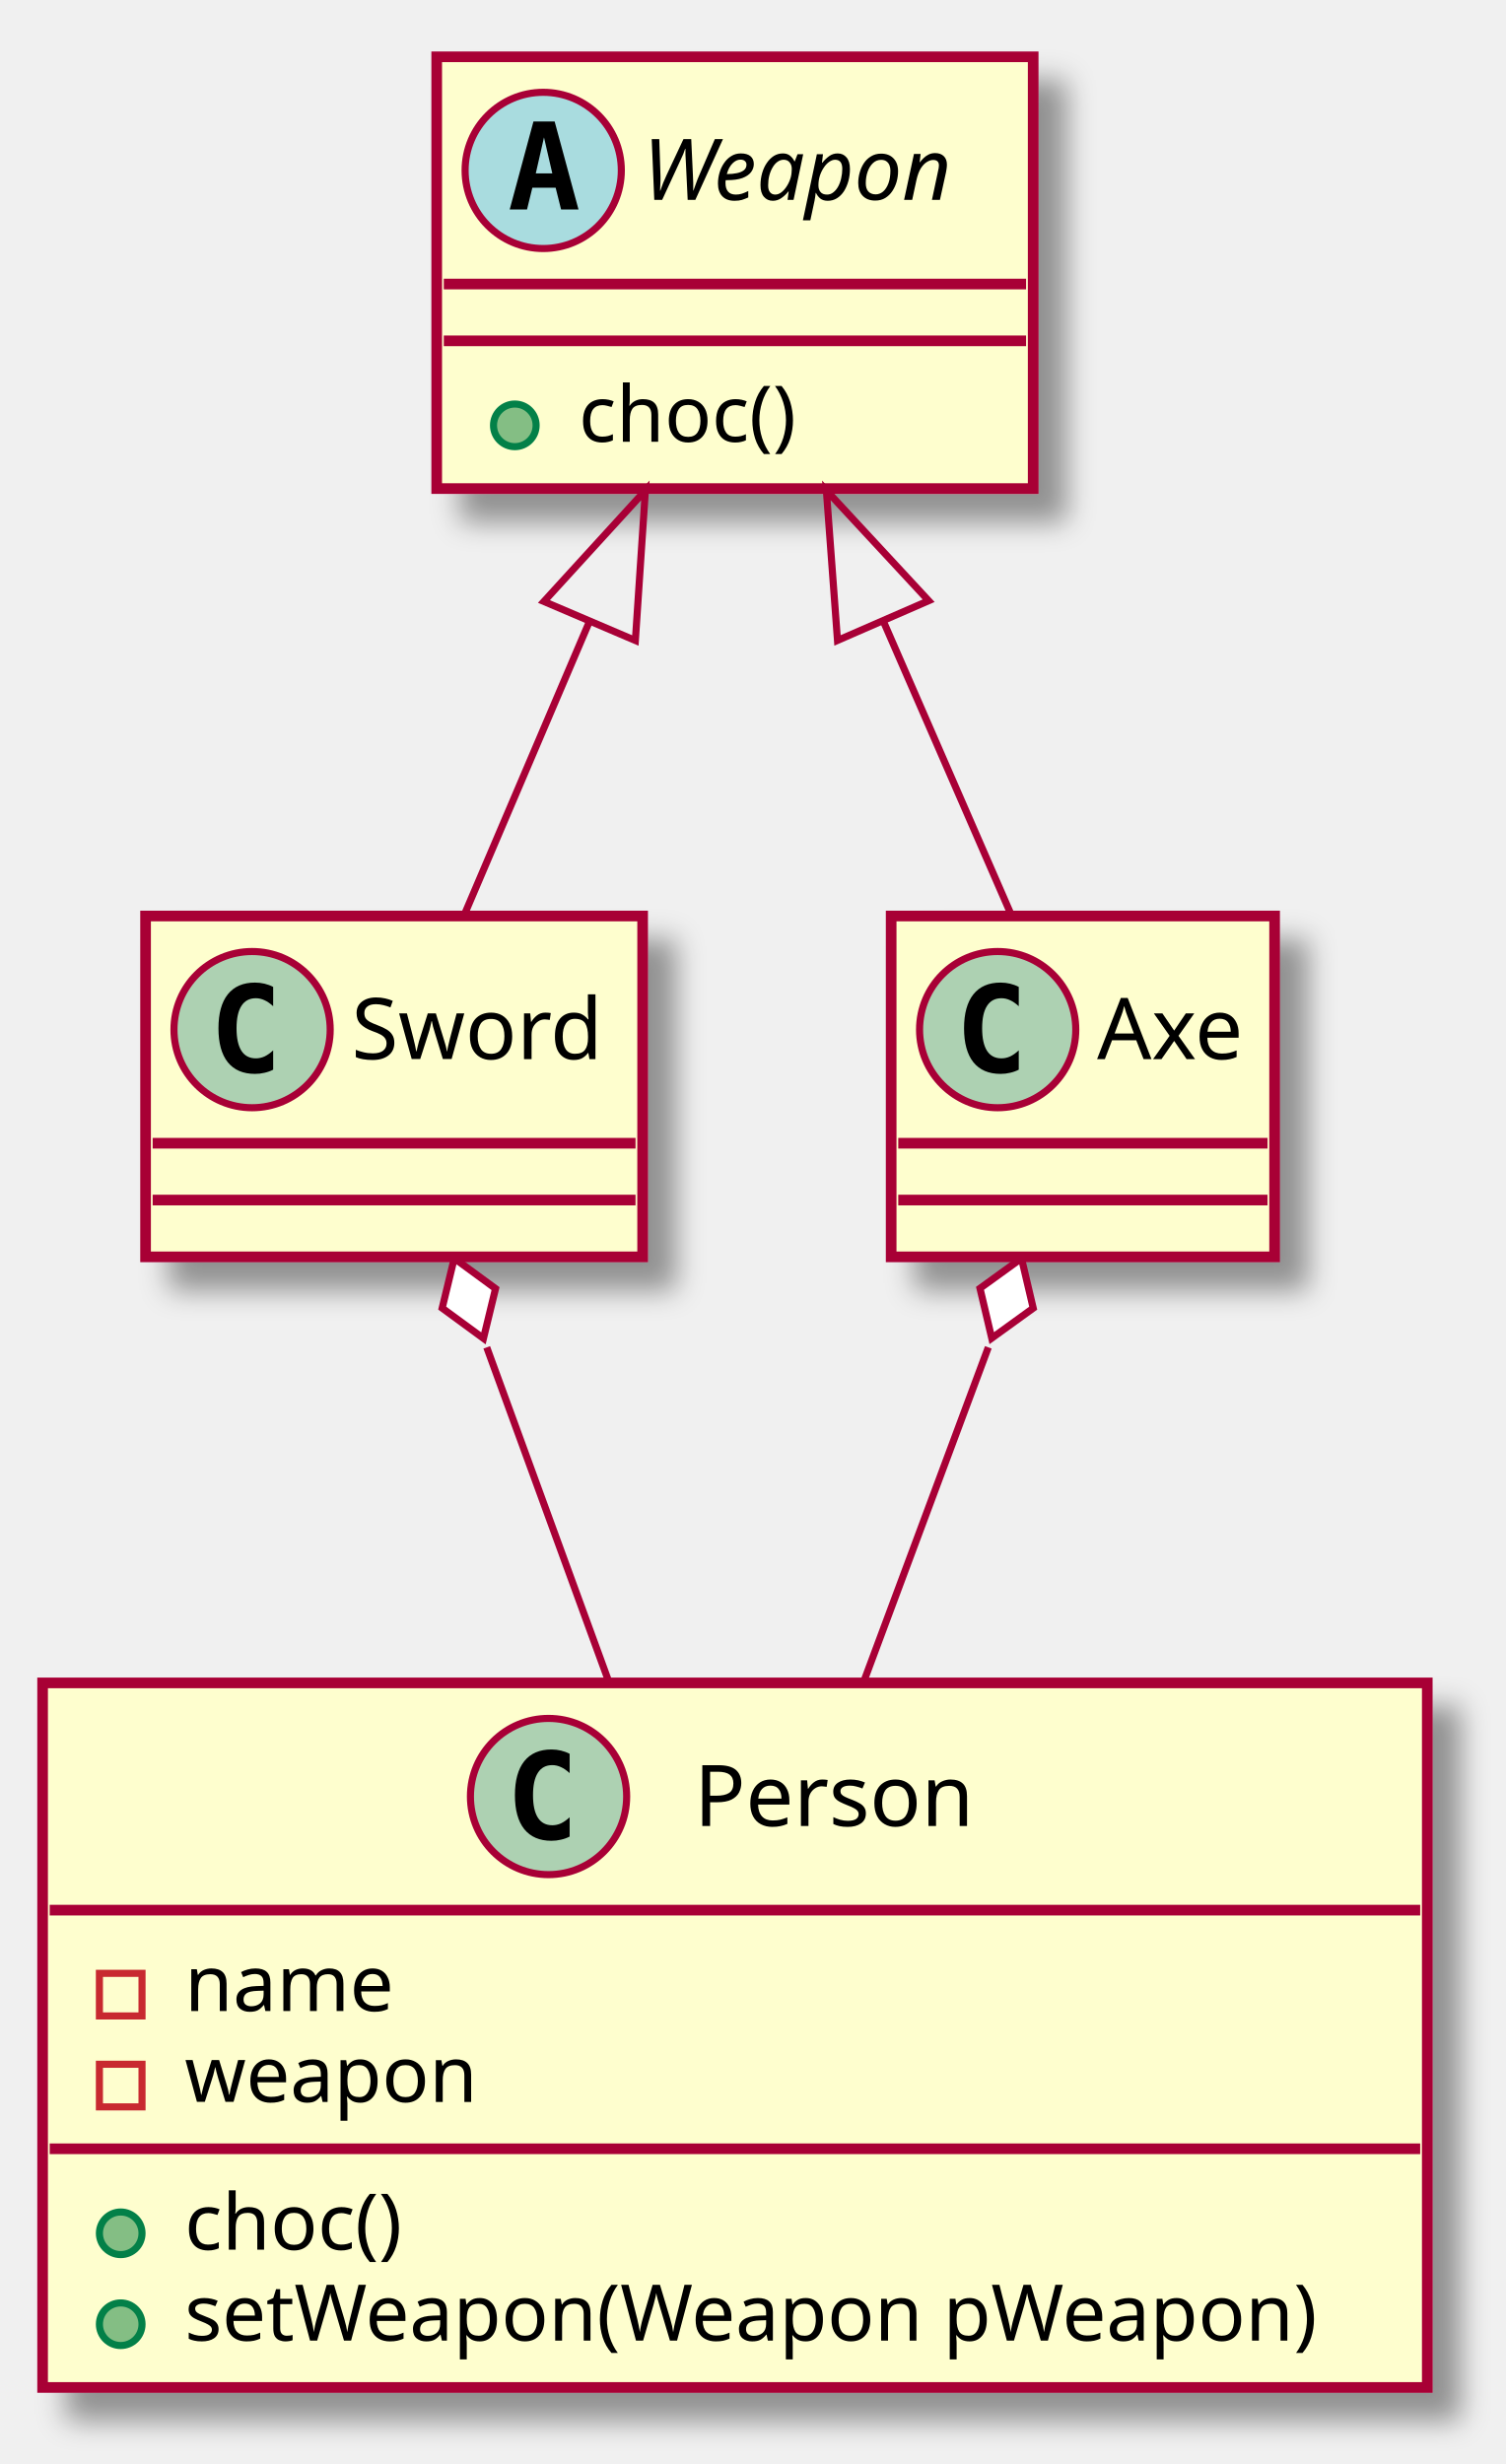
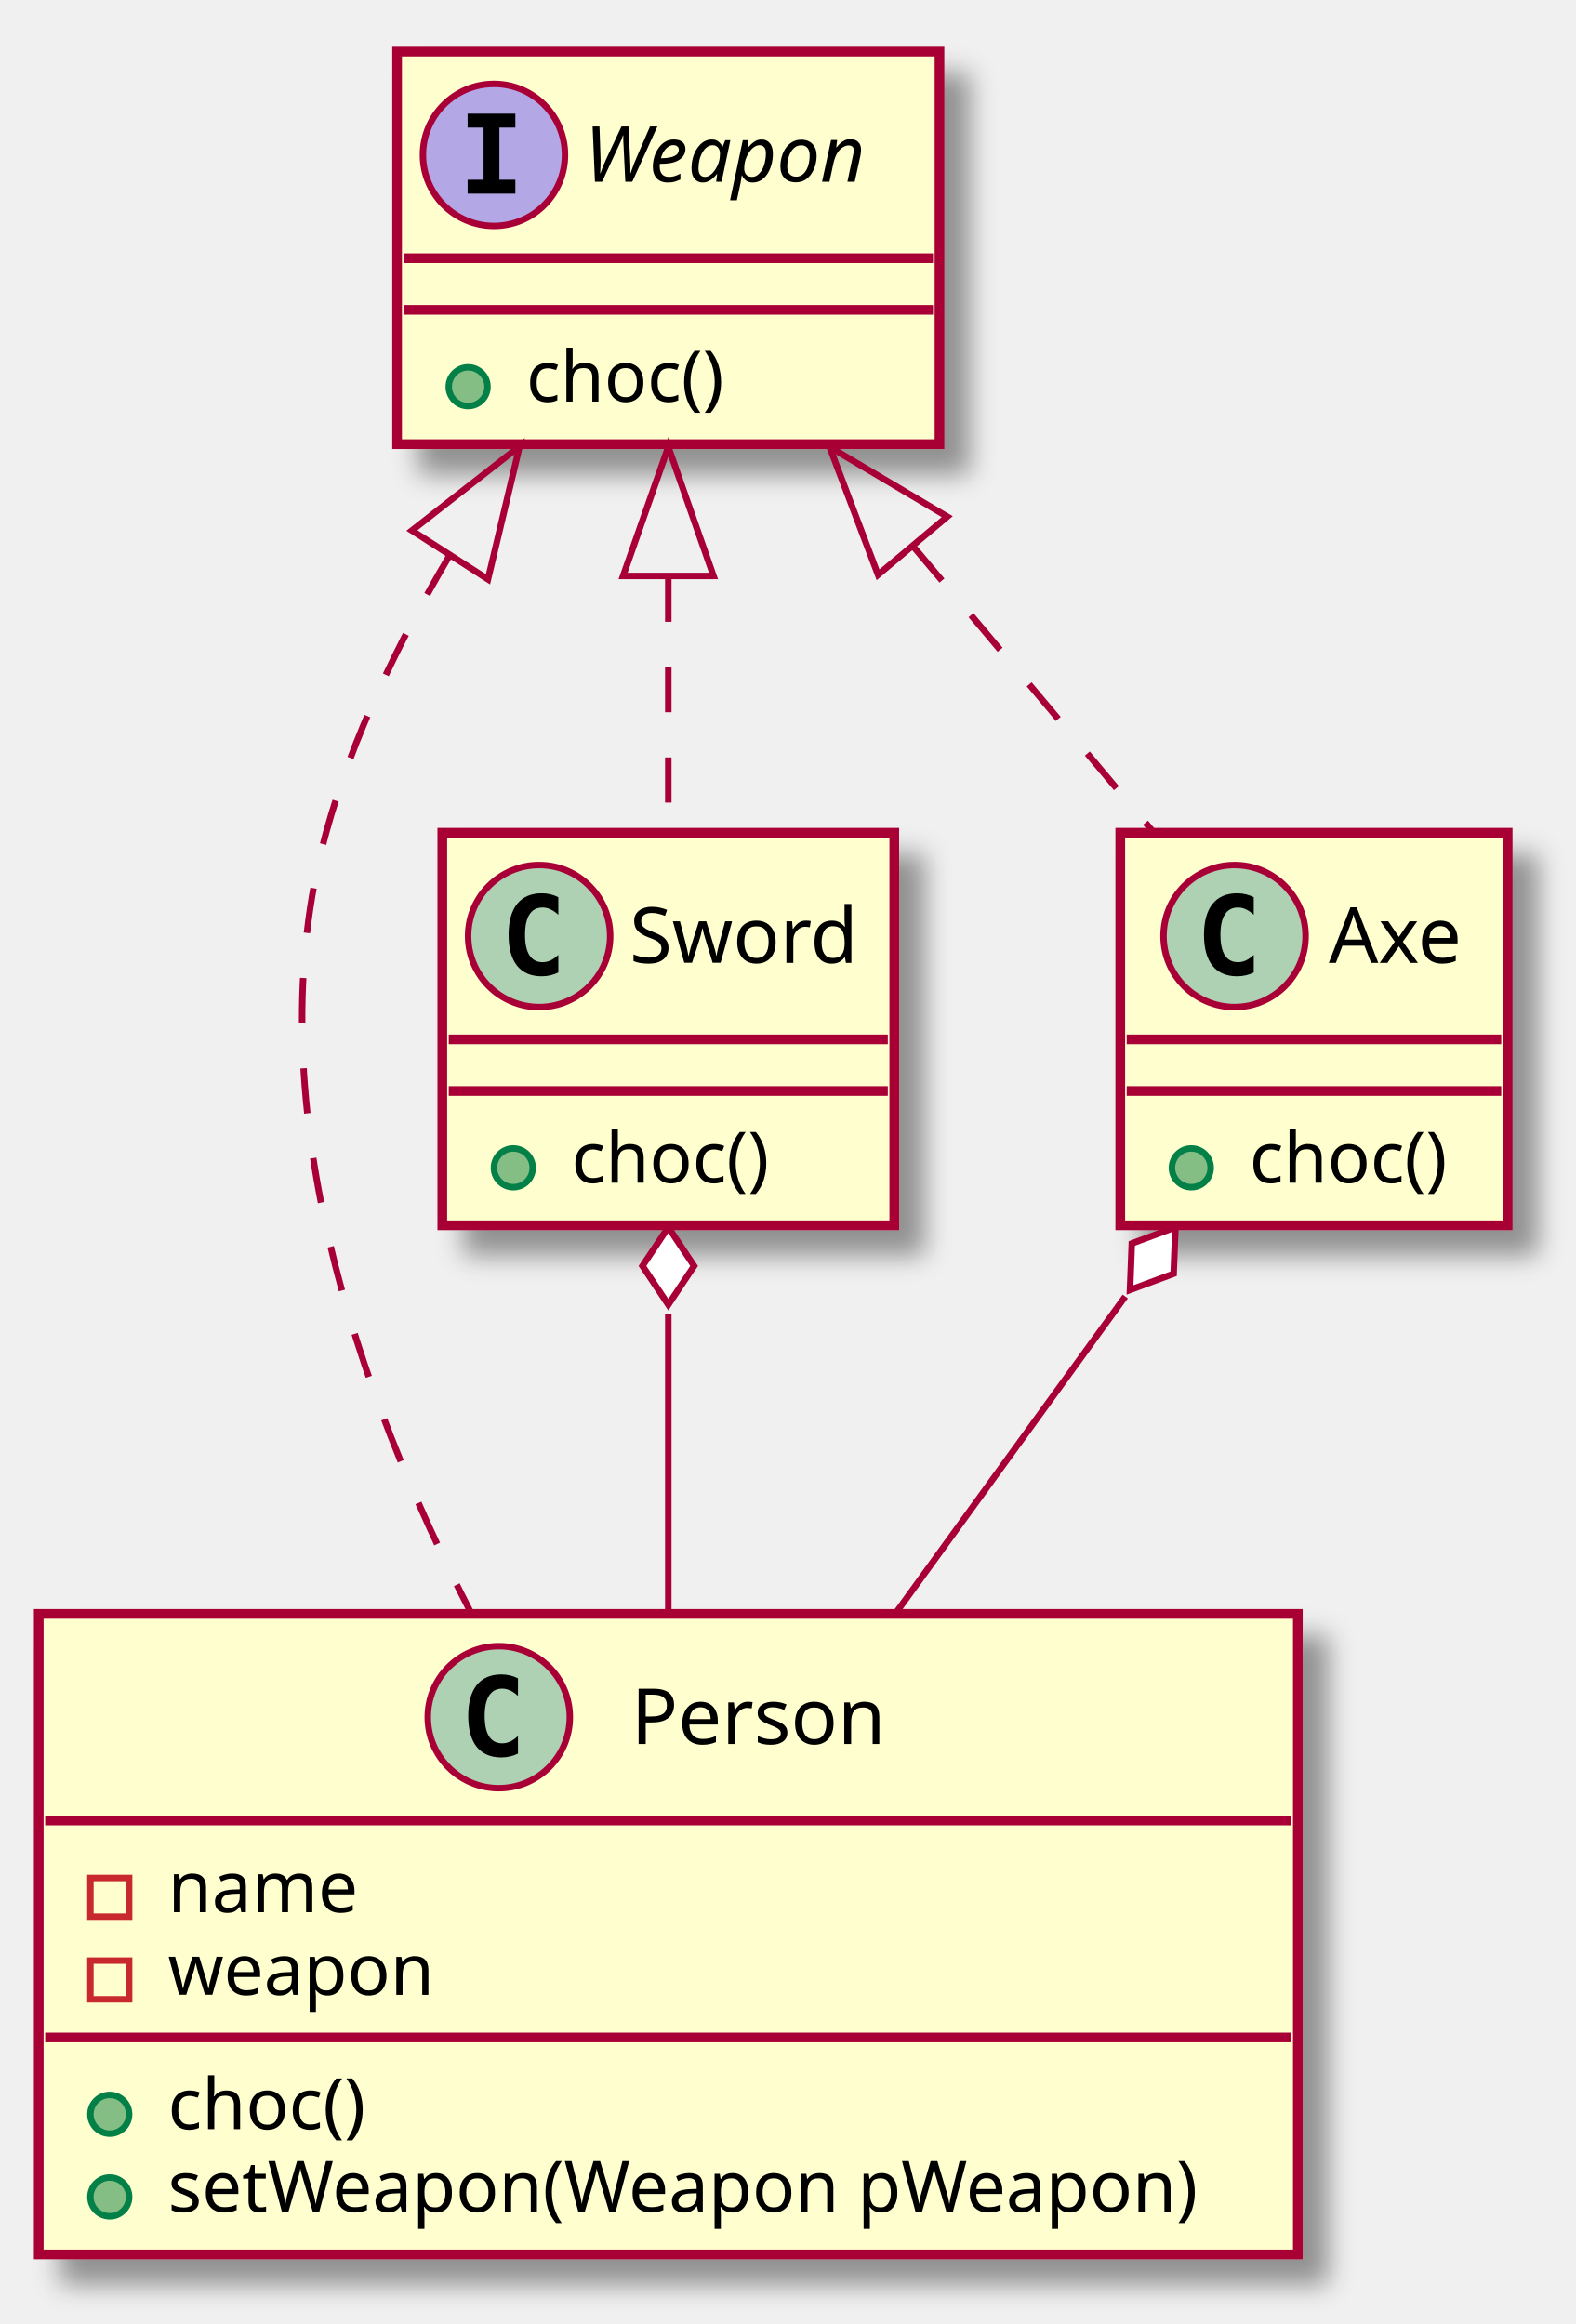
- <svg xmlns="http://www.w3.org/2000/svg" contentScriptType="application/ecmascript" contentStyleType="text/css" height="347px" preserveAspectRatio="none" style="width:212px;height:347px;" version="1.1" viewBox="0 0 212 347" width="212px" zoomAndPan="magnify">
+ <svg xmlns="http://www.w3.org/2000/svg" contentScriptType="application/ecmascript" contentStyleType="text/css" height="360px" preserveAspectRatio="none" style="width:244px;height:360px;" version="1.1" viewBox="0 0 244 360" width="244px" zoomAndPan="magnify">
  <defs>
-     <filter height="300%" id="fl38oeq5av06j" width="300%" x="-1" y="-1">
+     <filter height="300%" id="fux9mgkh9p2y2" width="300%" x="-1" y="-1">
      <feGaussianBlur result="blurOut" stdDeviation="2.0" />
      <feColorMatrix in="blurOut" result="blurOut2" type="matrix" values="0 0 0 0 0 0 0 0 0 0 0 0 0 0 0 0 0 0 .4 0" />
      <feOffset dx="4.0" dy="4.0" in="blurOut2" result="blurOut3" />
      <feBlend in="SourceGraphic" in2="blurOut3" mode="normal" />
    </filter>
  </defs>
  <g>
-     <rect fill="#FEFECE" filter="url(#fl38oeq5av06j)" height="60.805" id="Weapon" style="stroke: #A80036; stroke-width: 1.5;" width="84" x="61.5" y="8" />
-     <ellipse cx="76.5" cy="24" fill="#A9DCDF" rx="11" ry="11" style="stroke: #A80036; stroke-width: 1.0;" />
-     <path d="M76.609,19.344 L75.453,24.422 L77.781,24.422 L76.609,19.344 Z M75.125,17.109 L78.109,17.109 L81.469,29.5 L79.016,29.5 L78.25,26.438 L74.969,26.438 L74.219,29.5 L71.781,29.5 L75.125,17.109 Z " />
+     <rect fill="#FEFECE" filter="url(#fux9mgkh9p2y2)" height="60.805" id="Weapon" style="stroke: #A80036; stroke-width: 1.5;" width="84" x="61.5" y="8" />
+     <ellipse cx="76.5" cy="24" fill="#B4A7E5" rx="11" ry="11" style="stroke: #A80036; stroke-width: 1.0;" />
+     <path d="M72.422,19.766 L72.422,17.609 L79.812,17.609 L79.812,19.766 L77.344,19.766 L77.344,27.844 L79.812,27.844 L79.812,30 L72.422,30 L72.422,27.844 L74.891,27.844 L74.891,19.766 L72.422,19.766 Z " />
    <text fill="#000000" font-family="sans-serif" font-size="12" font-style="italic" lengthAdjust="spacingAndGlyphs" textLength="52" x="90.5" y="28.154">Weapon</text>
    <line style="stroke: #A80036; stroke-width: 1.5;" x1="62.5" x2="144.5" y1="40" y2="40" />
    <line style="stroke: #A80036; stroke-width: 1.5;" x1="62.5" x2="144.5" y1="48" y2="48" />
    <ellipse cx="72.5" cy="59.902" fill="#84BE84" rx="3" ry="3" style="stroke: #038048; stroke-width: 1.0;" />
    <text fill="#000000" font-family="sans-serif" font-size="11" lengthAdjust="spacingAndGlyphs" textLength="34" x="81.5" y="62.21">choc()</text>
-     <rect fill="#FEFECE" filter="url(#fl38oeq5av06j)" height="99.219" id="Person" style="stroke: #A80036; stroke-width: 1.5;" width="195" x="6" y="237" />
-     <ellipse cx="77.25" cy="253" fill="#ADD1B2" rx="11" ry="11" style="stroke: #A80036; stroke-width: 1.0;" />
-     <path d="M80.219,258.641 Q79.641,258.938 79,259.078 Q78.359,259.234 77.656,259.234 Q75.156,259.234 73.828,257.594 Q72.516,255.938 72.516,252.812 Q72.516,249.688 73.828,248.031 Q75.156,246.375 77.656,246.375 Q78.359,246.375 79,246.531 Q79.656,246.688 80.219,246.984 L80.219,249.703 Q79.594,249.125 79,248.859 Q78.406,248.578 77.781,248.578 Q76.438,248.578 75.75,249.656 Q75.062,250.719 75.062,252.812 Q75.062,254.906 75.75,255.984 Q76.438,257.047 77.781,257.047 Q78.406,257.047 79,256.781 Q79.594,256.5 80.219,255.922 L80.219,258.641 Z " />
-     <text fill="#000000" font-family="sans-serif" font-size="12" lengthAdjust="spacingAndGlyphs" textLength="44" x="97.75" y="257.154">Person</text>
-     <line style="stroke: #A80036; stroke-width: 1.5;" x1="7" x2="200" y1="269" y2="269" />
-     <rect fill="none" height="6" style="stroke: #C82930; stroke-width: 1.0;" width="6" x="14" y="277.902" />
-     <text fill="#000000" font-family="sans-serif" font-size="11" lengthAdjust="spacingAndGlyphs" textLength="32" x="26" y="283.21">name</text>
-     <rect fill="none" height="6" style="stroke: #C82930; stroke-width: 1.0;" width="6" x="14" y="290.707" />
-     <text fill="#000000" font-family="sans-serif" font-size="11" lengthAdjust="spacingAndGlyphs" textLength="44" x="26" y="296.015">weapon</text>
-     <line style="stroke: #A80036; stroke-width: 1.5;" x1="7" x2="200" y1="302.609" y2="302.609" />
-     <ellipse cx="17" cy="314.512" fill="#84BE84" rx="3" ry="3" style="stroke: #038048; stroke-width: 1.0;" />
-     <text fill="#000000" font-family="sans-serif" font-size="11" lengthAdjust="spacingAndGlyphs" textLength="34" x="26" y="316.82">choc()</text>
-     <ellipse cx="17" cy="327.316" fill="#84BE84" rx="3" ry="3" style="stroke: #038048; stroke-width: 1.0;" />
-     <text fill="#000000" font-family="sans-serif" font-size="11" lengthAdjust="spacingAndGlyphs" textLength="169" x="26" y="329.625">setWeapon(Weapon pWeapon)</text>
-     <rect fill="#FEFECE" filter="url(#fl38oeq5av06j)" height="48" id="Sword" style="stroke: #A80036; stroke-width: 1.5;" width="70" x="20.5" y="129" />
-     <ellipse cx="35.5" cy="145" fill="#ADD1B2" rx="11" ry="11" style="stroke: #A80036; stroke-width: 1.0;" />
-     <path d="M38.469,150.641 Q37.891,150.938 37.25,151.078 Q36.609,151.234 35.906,151.234 Q33.406,151.234 32.078,149.594 Q30.766,147.938 30.766,144.812 Q30.766,141.688 32.078,140.031 Q33.406,138.375 35.906,138.375 Q36.609,138.375 37.25,138.531 Q37.906,138.688 38.469,138.984 L38.469,141.703 Q37.844,141.125 37.25,140.859 Q36.656,140.578 36.031,140.578 Q34.688,140.578 34,141.656 Q33.312,142.719 33.312,144.812 Q33.312,146.906 34,147.984 Q34.688,149.047 36.031,149.047 Q36.656,149.047 37.25,148.781 Q37.844,148.5 38.469,147.922 L38.469,150.641 Z " />
-     <text fill="#000000" font-family="sans-serif" font-size="12" lengthAdjust="spacingAndGlyphs" textLength="38" x="49.5" y="149.154">Sword</text>
-     <line style="stroke: #A80036; stroke-width: 1.5;" x1="21.5" x2="89.5" y1="161" y2="161" />
-     <line style="stroke: #A80036; stroke-width: 1.5;" x1="21.5" x2="89.5" y1="169" y2="169" />
-     <rect fill="#FEFECE" filter="url(#fl38oeq5av06j)" height="48" id="Axe" style="stroke: #A80036; stroke-width: 1.5;" width="54" x="125.5" y="129" />
-     <ellipse cx="140.5" cy="145" fill="#ADD1B2" rx="11" ry="11" style="stroke: #A80036; stroke-width: 1.0;" />
-     <path d="M143.469,150.641 Q142.891,150.938 142.25,151.078 Q141.609,151.234 140.906,151.234 Q138.406,151.234 137.078,149.594 Q135.766,147.938 135.766,144.812 Q135.766,141.688 137.078,140.031 Q138.406,138.375 140.906,138.375 Q141.609,138.375 142.25,138.531 Q142.906,138.688 143.469,138.984 L143.469,141.703 Q142.844,141.125 142.25,140.859 Q141.656,140.578 141.031,140.578 Q139.688,140.578 139,141.656 Q138.312,142.719 138.312,144.812 Q138.312,146.906 139,147.984 Q139.688,149.047 141.031,149.047 Q141.656,149.047 142.25,148.781 Q142.844,148.5 143.469,147.922 L143.469,150.641 Z " />
-     <text fill="#000000" font-family="sans-serif" font-size="12" lengthAdjust="spacingAndGlyphs" textLength="22" x="154.5" y="149.154">Axe</text>
-     <line style="stroke: #A80036; stroke-width: 1.5;" x1="126.5" x2="178.5" y1="161" y2="161" />
-     <line style="stroke: #A80036; stroke-width: 1.5;" x1="126.5" x2="178.5" y1="169" y2="169" />
-     <path d="M82.956,87.651 C76.892,101.863 70.528,116.779 65.455,128.669 " fill="none" id="Weapon-Sword" style="stroke: #A80036; stroke-width: 1.0;" />
-     <polygon fill="none" points="76.601,84.707,90.889,69.058,89.478,90.201,76.601,84.707" style="stroke: #A80036; stroke-width: 1.0;" />
-     <path d="M124.472,87.651 C130.663,101.863 137.159,116.779 142.338,128.669 " fill="none" id="Weapon-Axe" style="stroke: #A80036; stroke-width: 1.0;" />
-     <polygon fill="none" points="117.943,90.19,116.374,69.058,130.778,84.599,117.943,90.19" style="stroke: #A80036; stroke-width: 1.0;" />
-     <path d="M68.547,189.743 C73.852,204.276 80.066,221.3 85.772,236.931 " fill="none" id="Sword-Person" style="stroke: #A80036; stroke-width: 1.0;" />
-     <polygon fill="#FFFFFF" points="63.971,177.207,62.27,184.215,68.085,188.48,69.786,181.472,63.971,177.207" style="stroke: #A80036; stroke-width: 1.0;" />
-     <path d="M139.181,189.743 C133.766,204.276 127.422,221.3 121.598,236.931 " fill="none" id="Axe-Person" style="stroke: #A80036; stroke-width: 1.0;" />
-     <polygon fill="#FFFFFF" points="143.853,177.207,138.01,181.433,139.663,188.452,145.506,184.226,143.853,177.207" style="stroke: #A80036; stroke-width: 1.0;" />
+     <rect fill="#FEFECE" filter="url(#fux9mgkh9p2y2)" height="99.219" id="Person" style="stroke: #A80036; stroke-width: 1.5;" width="195" x="6" y="250" />
+     <ellipse cx="77.25" cy="266" fill="#ADD1B2" rx="11" ry="11" style="stroke: #A80036; stroke-width: 1.0;" />
+     <path d="M80.219,271.641 Q79.641,271.938 79,272.078 Q78.359,272.234 77.656,272.234 Q75.156,272.234 73.828,270.594 Q72.516,268.938 72.516,265.812 Q72.516,262.688 73.828,261.031 Q75.156,259.375 77.656,259.375 Q78.359,259.375 79,259.531 Q79.656,259.688 80.219,259.984 L80.219,262.703 Q79.594,262.125 79,261.859 Q78.406,261.578 77.781,261.578 Q76.438,261.578 75.75,262.656 Q75.062,263.719 75.062,265.812 Q75.062,267.906 75.75,268.984 Q76.438,270.047 77.781,270.047 Q78.406,270.047 79,269.781 Q79.594,269.5 80.219,268.922 L80.219,271.641 Z " />
+     <text fill="#000000" font-family="sans-serif" font-size="12" lengthAdjust="spacingAndGlyphs" textLength="44" x="97.75" y="270.154">Person</text>
+     <line style="stroke: #A80036; stroke-width: 1.5;" x1="7" x2="200" y1="282" y2="282" />
+     <rect fill="none" height="6" style="stroke: #C82930; stroke-width: 1.0;" width="6" x="14" y="290.902" />
+     <text fill="#000000" font-family="sans-serif" font-size="11" lengthAdjust="spacingAndGlyphs" textLength="32" x="26" y="296.21">name</text>
+     <rect fill="none" height="6" style="stroke: #C82930; stroke-width: 1.0;" width="6" x="14" y="303.707" />
+     <text fill="#000000" font-family="sans-serif" font-size="11" lengthAdjust="spacingAndGlyphs" textLength="44" x="26" y="309.015">weapon</text>
+     <line style="stroke: #A80036; stroke-width: 1.5;" x1="7" x2="200" y1="315.609" y2="315.609" />
+     <ellipse cx="17" cy="327.512" fill="#84BE84" rx="3" ry="3" style="stroke: #038048; stroke-width: 1.0;" />
+     <text fill="#000000" font-family="sans-serif" font-size="11" lengthAdjust="spacingAndGlyphs" textLength="34" x="26" y="329.82">choc()</text>
+     <ellipse cx="17" cy="340.316" fill="#84BE84" rx="3" ry="3" style="stroke: #038048; stroke-width: 1.0;" />
+     <text fill="#000000" font-family="sans-serif" font-size="11" lengthAdjust="spacingAndGlyphs" textLength="169" x="26" y="342.625">setWeapon(Weapon pWeapon)</text>
+     <rect fill="#FEFECE" filter="url(#fux9mgkh9p2y2)" height="60.805" id="Sword" style="stroke: #A80036; stroke-width: 1.5;" width="70" x="68.5" y="129" />
+     <ellipse cx="83.5" cy="145" fill="#ADD1B2" rx="11" ry="11" style="stroke: #A80036; stroke-width: 1.0;" />
+     <path d="M86.469,150.641 Q85.891,150.938 85.25,151.078 Q84.609,151.234 83.906,151.234 Q81.406,151.234 80.078,149.594 Q78.766,147.938 78.766,144.812 Q78.766,141.688 80.078,140.031 Q81.406,138.375 83.906,138.375 Q84.609,138.375 85.25,138.531 Q85.906,138.688 86.469,138.984 L86.469,141.703 Q85.844,141.125 85.25,140.859 Q84.656,140.578 84.031,140.578 Q82.688,140.578 82,141.656 Q81.312,142.719 81.312,144.812 Q81.312,146.906 82,147.984 Q82.688,149.047 84.031,149.047 Q84.656,149.047 85.25,148.781 Q85.844,148.5 86.469,147.922 L86.469,150.641 Z " />
+     <text fill="#000000" font-family="sans-serif" font-size="12" lengthAdjust="spacingAndGlyphs" textLength="38" x="97.5" y="149.154">Sword</text>
+     <line style="stroke: #A80036; stroke-width: 1.5;" x1="69.5" x2="137.5" y1="161" y2="161" />
+     <line style="stroke: #A80036; stroke-width: 1.5;" x1="69.5" x2="137.5" y1="169" y2="169" />
+     <ellipse cx="79.5" cy="180.902" fill="#84BE84" rx="3" ry="3" style="stroke: #038048; stroke-width: 1.0;" />
+     <text fill="#000000" font-family="sans-serif" font-size="11" lengthAdjust="spacingAndGlyphs" textLength="34" x="88.5" y="183.21">choc()</text>
+     <rect fill="#FEFECE" filter="url(#fux9mgkh9p2y2)" height="60.805" id="Axe" style="stroke: #A80036; stroke-width: 1.5;" width="60" x="173.5" y="129" />
+     <ellipse cx="191.2" cy="145" fill="#ADD1B2" rx="11" ry="11" style="stroke: #A80036; stroke-width: 1.0;" />
+     <path d="M194.169,150.641 Q193.591,150.938 192.95,151.078 Q192.309,151.234 191.606,151.234 Q189.106,151.234 187.778,149.594 Q186.466,147.938 186.466,144.812 Q186.466,141.688 187.778,140.031 Q189.106,138.375 191.606,138.375 Q192.309,138.375 192.95,138.531 Q193.606,138.688 194.169,138.984 L194.169,141.703 Q193.544,141.125 192.95,140.859 Q192.356,140.578 191.731,140.578 Q190.387,140.578 189.7,141.656 Q189.012,142.719 189.012,144.812 Q189.012,146.906 189.7,147.984 Q190.387,149.047 191.731,149.047 Q192.356,149.047 192.95,148.781 Q193.544,148.5 194.169,147.922 L194.169,150.641 Z " />
+     <text fill="#000000" font-family="sans-serif" font-size="12" lengthAdjust="spacingAndGlyphs" textLength="22" x="205.8" y="149.154">Axe</text>
+     <line style="stroke: #A80036; stroke-width: 1.5;" x1="174.5" x2="232.5" y1="161" y2="161" />
+     <line style="stroke: #A80036; stroke-width: 1.5;" x1="174.5" x2="232.5" y1="169" y2="169" />
+     <ellipse cx="184.5" cy="180.902" fill="#84BE84" rx="3" ry="3" style="stroke: #038048; stroke-width: 1.0;" />
+     <text fill="#000000" font-family="sans-serif" font-size="11" lengthAdjust="spacingAndGlyphs" textLength="34" x="193.5" y="183.21">choc()</text>
+     <path d="M69.645,86.019 C61.802,99.268 54.566,114.152 50.5,129 C39.261,170.037 55.54,216.086 72.935,249.818 " fill="none" id="Weapon-Person" style="stroke: #A80036; stroke-width: 1.0; stroke-dasharray: 7.0,7.0;" />
+     <polygon fill="none" points="63.79,82.182,80.476,69.121,75.576,89.737,63.79,82.182" style="stroke: #A80036; stroke-width: 1.0;" />
+     <path d="M103.5,89.329 C103.5,102.735 103.5,116.814 103.5,128.745 " fill="none" id="Weapon-Sword" style="stroke: #A80036; stroke-width: 1.0; stroke-dasharray: 7.0,7.0;" />
+     <polygon fill="none" points="96.5,89.222,103.5,69.222,110.5,89.222,96.5,89.222" style="stroke: #A80036; stroke-width: 1.0;" />
+     <path d="M141.378,84.574 C153.796,99.352 167.276,115.394 178.496,128.745 " fill="none" id="Weapon-Axe" style="stroke: #A80036; stroke-width: 1.0; stroke-dasharray: 7.0,7.0;" />
+     <polygon fill="none" points="135.984,89.037,128.476,69.222,146.702,80.03,135.984,89.037" style="stroke: #A80036; stroke-width: 1.0;" />
+     <path d="M103.5,203.543 C103.5,218.261 103.5,234.824 103.5,249.946 " fill="none" id="Sword-Person" style="stroke: #A80036; stroke-width: 1.0;" />
+     <polygon fill="#FFFFFF" points="103.5,190.104,99.5,196.104,103.5,202.104,107.5,196.104,103.5,190.104" style="stroke: #A80036; stroke-width: 1.0;" />
+     <path d="M174.272,200.834 C163.133,216.207 150.32,233.889 138.684,249.946 " fill="none" id="Axe-Person" style="stroke: #A80036; stroke-width: 1.0;" />
+     <polygon fill="#FFFFFF" points="182.047,190.104,175.287,192.615,175.006,199.821,181.765,197.31,182.047,190.104" style="stroke: #A80036; stroke-width: 1.0;" />
  </g>
</svg>
